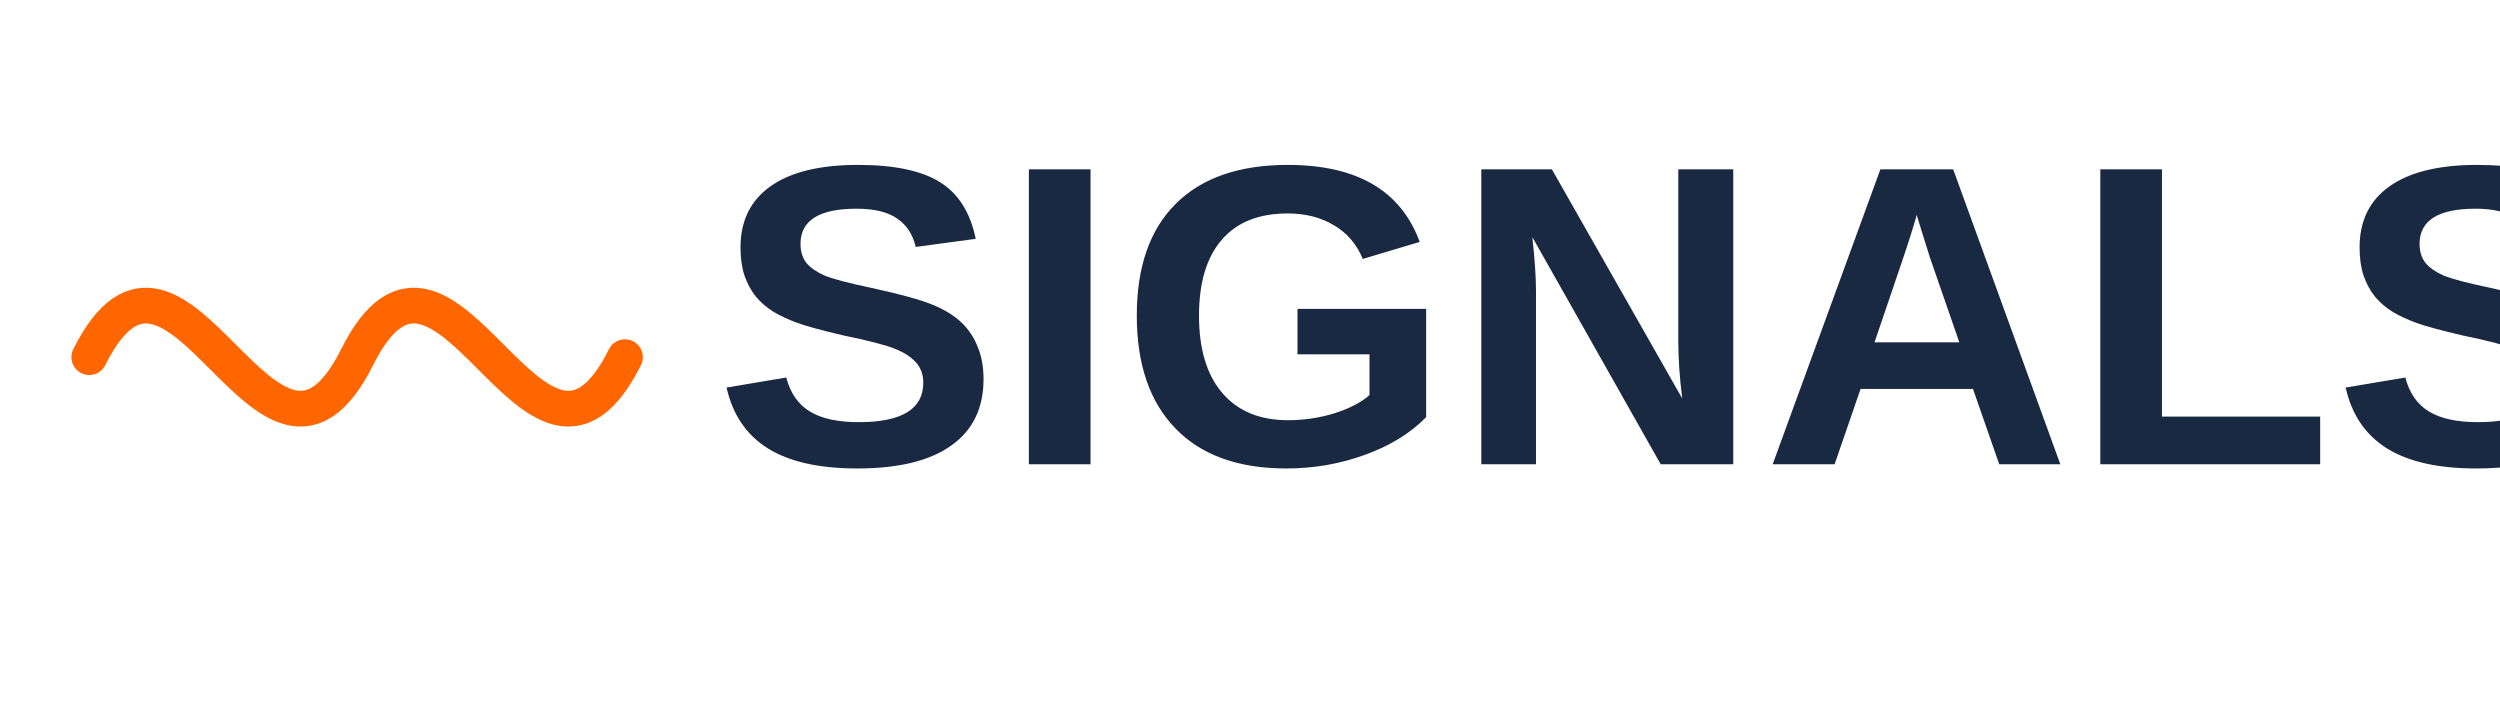
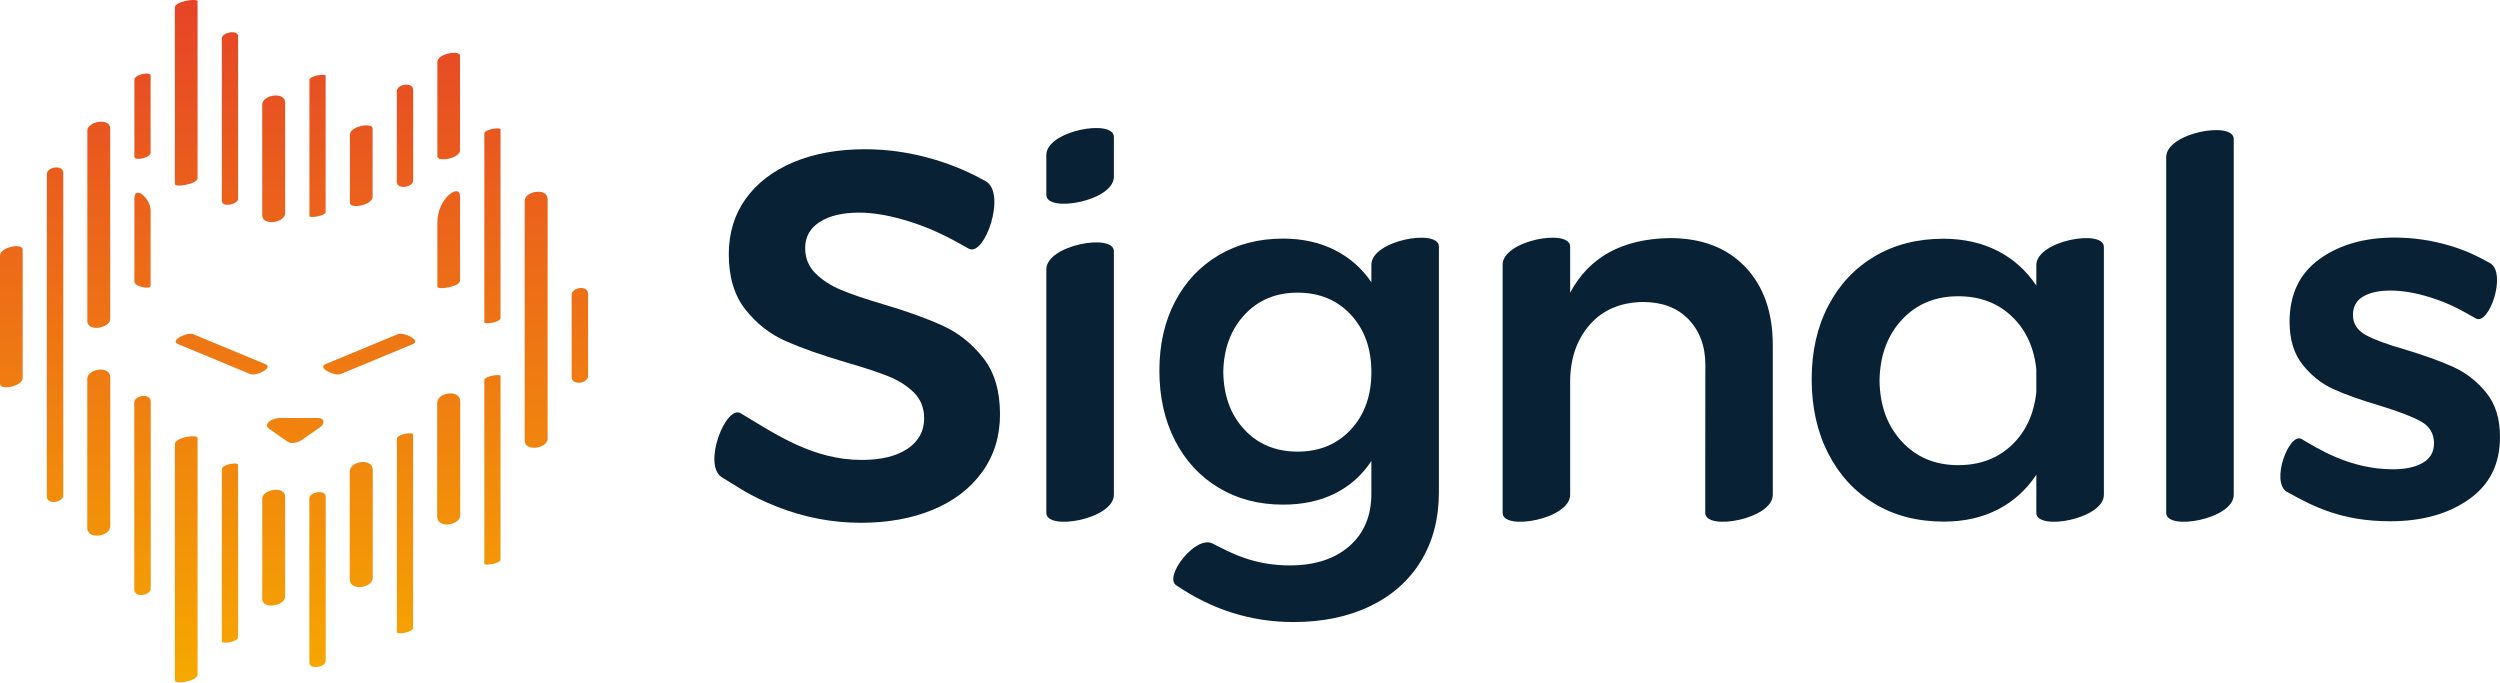
- <svg xmlns="http://www.w3.org/2000/svg" width="140" height="40" viewBox="0 0 140 40">
-   <style>
-     .logo-text { fill: #1a2942; font-family: 'Arial', sans-serif; font-weight: bold; font-size: 24px; }
-     .signal-wave { fill: none; stroke: #ff6600; stroke-width: 2; stroke-linecap: round; }
-   </style>
-   <text x="40" y="26" class="logo-text">SIGNALS</text>
-   <path d="M5,20 C10,10 15,30 20,20 C25,10 30,30 35,20" class="signal-wave" />
+ <svg xmlns="http://www.w3.org/2000/svg" version="1.1" id="Vrstva_1" x="0px" y="0px" width="502.711px" height="137.219px" viewBox="0 0 502.711 137.219" enable-background="new 0 0 502.711 137.219" xml:space="preserve">
+   <g>
+     <linearGradient id="SVGID_1_" gradientUnits="userSpaceOnUse" x1="59.13" y1="137.218" x2="59.13" y2="0">
+       <stop offset="0" style="stop-color:#F6A800" />
+       <stop offset="1" style="stop-color:#E64427" />
+     </linearGradient>
+     <path fill="url(#SVGID_1_)" d="M114.949,59.289v16.516c0,1.783,3.311,1.346,3.311-0.213V59.078   C118.26,57.295,114.949,57.732,114.949,59.289z M97.391,26.877v37.938c0,0.473,3.258,0.018,3.258-0.875V26.004   C100.648,25.533,97.391,25.982,97.391,26.877z M79.809,88.236v38.869c0,0.559,3.256,0.082,3.256-0.873V87.361   C83.064,86.807,79.809,87.283,79.809,88.236z M83.084,36.277V18.064c0-1.682-3.295-1.162-3.295,0.266v18.211   C79.789,38.223,83.084,37.701,83.084,36.277z M62.209,100.215v32.988c0,1.57,3.285,0.969,3.285-0.32V99.896   C65.494,98.326,62.209,98.926,62.209,100.215z M47.871,40.002V7.275c0-1.412-3.262-0.725-3.262,0.389v32.727   C44.609,41.801,47.871,41.115,47.871,40.002z M44.611,94.338v34.637c0,0.598,3.26,0.107,3.26-0.871V93.463   C47.871,92.867,44.611,93.359,44.611,94.338z M30.285,30.668V15.195c0-0.846-3.26-0.279-3.26,0.875v15.475   C27.025,32.391,30.285,31.822,30.285,30.668z M9.42,34.998v64.865c0,1.705,3.303,1.205,3.303-0.252V34.744   C12.723,33.039,9.42,33.539,9.42,34.998z M97.391,76.457v36.922c0,0.424,3.258-0.012,3.258-0.875V75.582   C100.648,75.156,97.391,75.594,97.391,76.457z M27.002,80.973v37.557c0,1.752,3.307,1.293,3.307-0.227V80.746   C30.309,78.992,27.002,79.451,27.002,80.973z M65.48,42.604V15.195c0-0.402-3.256,0.027-3.256,0.875v27.406   C62.225,43.883,65.48,43.447,65.48,42.604z M0,51.42v25.762c0,1.402,4.561,0.541,4.561-1.221V50.197C4.561,48.793,0,49.654,0,51.42   z M105.504,40.393v48.176c0,2.355,4.615,1.629,4.615-0.367V40.025C110.119,37.67,105.504,38.396,105.504,40.393z M22.162,64.16   V25.814c0-2.225-4.598-1.402-4.598,0.432v38.346C17.564,66.816,22.162,65.992,22.162,64.16z M92.508,30.215v-19   c0-1.238-4.561-0.428-4.561,1.221v19.002C87.947,32.678,92.508,31.865,92.508,30.215z M70.33,94.801v21.688   c0,2.453,4.627,1.809,4.627-0.318V94.482C74.957,92.027,70.33,92.672,70.33,94.801z M52.732,100.27v20.143   c0,2.24,4.6,1.428,4.6-0.424V99.842C57.332,97.604,52.732,98.416,52.732,100.27z M57.338,42.848V20.643   c0-2.326-4.611-1.576-4.611,0.385v22.205C52.727,45.555,57.338,44.807,57.338,42.848z M35.166,89.316v47.525   c0,0.857,4.563,0.166,4.563-1.221V88.094C39.729,87.236,35.166,87.928,35.166,89.316z M39.729,35.82V0.266   c0-0.66-4.563-0.029-4.563,1.223v35.557C35.166,37.701,39.729,37.07,39.729,35.82z M87.91,81.014v22.867   c0,2.471,4.635,1.842,4.635-0.311V80.705C92.545,78.234,87.91,78.861,87.91,81.014z M74.924,39.584V25.83   c0-1.283-4.561-0.457-4.561,1.223v13.754C70.363,42.088,74.924,41.264,74.924,39.584z M17.551,76.189v29.998   c0,2.412,4.623,1.729,4.623-0.34V75.852C22.174,73.439,17.551,74.121,17.551,76.189z M92.508,56.434V39.457   c0-2.674-4.561,0.291-4.561,5.299v12.898C87.947,58.348,92.508,57.705,92.508,56.434z M30.285,57.48v-15.18   c0-2.43-3.26-5.186-3.26-2.352v16.654C27.025,57.709,30.285,58.256,30.285,57.48z M63.912,84.047h-7.34   c-0.236-0.02-0.494,0-0.762,0.049c-0.77,0.098-1.582,0.396-1.992,1.051c-0.09,0.141-0.119,0.268-0.127,0.389   c0,0.006,0,0.016,0,0.023c-0.002,0.076,0.008,0.146,0.033,0.211l0.002,0.01c0.029,0.072,0.068,0.141,0.121,0.203   c0.01,0.01,0.021,0.023,0.031,0.035c0.035,0.033,0.07,0.068,0.111,0.096c0.037,0.035,0.066,0.072,0.115,0.104   c1.254,0.875,2.506,1.748,3.76,2.623c0.727,0.504,2.133,0.113,2.779-0.336c1.252-0.873,2.506-1.75,3.76-2.623   C65.404,85.186,65.285,84.047,63.912,84.047z M53.377,73.229c-4.834-2.006-9.67-4.014-14.502-6.02   c-1.254-0.52-4.801,1.268-3.09,1.977c4.832,2.008,9.668,4.012,14.502,6.02C51.541,75.725,55.088,73.941,53.377,73.229z    M79.949,67.209c-4.834,2.006-9.67,4.014-14.506,6.02c-1.711,0.713,1.838,2.496,3.09,1.977c4.834-2.008,9.67-4.012,14.502-6.02   C84.748,68.477,81.199,66.689,79.949,67.209z" />
+     <g>
+       <g>
+         <path fill="#082134" d="M449.17,99.491V27.946c0-3.687-13.582-1.273-13.582,3.644v71.542     C435.588,106.819,449.17,104.406,449.17,99.491z" />
+         <path fill="#082134" d="M499.943,78.956c-1.845-2.263-4.023-3.969-6.531-5.117c-2.506-1.15-5.711-2.316-9.611-3.501     c-3.693-1.046-6.391-2.038-8.097-2.976c-1.706-0.943-2.56-2.283-2.56-4.025c0-1.671,0.68-2.906,2.039-3.708     c1.357-0.801,3.188-1.2,5.484-1.2c2.436,0,5.1,0.452,7.99,1.356c4.33,1.356,6.73,2.873,9.209,4.257     c2.631,1.472,6.328-9.19,2.816-11.151c-2.72-1.521-5.164-2.649-8.264-3.552c-3.586-1.045-7.225-1.567-10.916-1.567     c-6.061,0-11.092,1.445-15.098,4.334c-4.006,2.893-6.006,7.089-6.006,12.591c0,3.551,0.869,6.425,2.609,8.618     c1.742,2.195,3.797,3.833,6.166,4.911c2.367,1.08,5.432,2.178,9.195,3.291c3.898,1.186,6.719,2.265,8.461,3.239     c1.738,0.976,2.61,2.438,2.61,4.387c0,1.743-0.748,3.05-2.245,3.919c-1.499,0.872-3.5,1.305-6.008,1.305     c-8.724,0-15.219-4.256-18.369-6.082c-2.496-1.459-6.348,8.717-2.913,10.637c5.431,3.034,11.077,5.895,20.761,5.895     c6.336,0,11.596-1.463,15.773-4.39c4.182-2.925,6.27-7.104,6.27-12.536C502.711,84.198,501.788,81.222,499.943,78.956z" />
+         <path fill="#082134" d="M223.984,99.491V50.526c0-3.688-13.584-1.275-13.584,3.641v48.965     C210.4,106.819,223.984,104.406,223.984,99.491z" />
+         <path fill="#082134" d="M356.479,69.396c0-6.613-1.849-11.855-5.539-15.72c-3.692-3.868-8.74-5.8-15.149-5.8     c-9.54,0.14-16.229,3.797-20.058,10.971c0-4.281,0-4.868,0-9.264c0-3.688-13.58-1.273-13.58,3.643v8.775     c0,4.743,0,35.058,0,41.131c0,3.688,13.58,1.274,13.58-3.641c0-2.611,0-20.074,0-22.676c0-4.666,1.307-8.497,3.919-11.492     c2.61-2.994,6.179-4.527,10.708-4.597c3.831,0,6.859,1.131,9.088,3.395c2.229,2.265,3.473,5.347,3.473,9.247     c0,0-0.023,0.743-0.023,29.764c0,3.688,13.582,1.274,13.582-3.641C356.479,88.311,356.479,80.925,356.479,69.396z" />
+         <path fill="#082134" d="M289.342,58.349v-8.766c0-3.688-13.58-1.273-13.58,3.643v3.529c-1.883-2.785-4.338-4.943-7.367-6.477     c-3.03-1.531-6.494-2.299-10.396-2.299c-4.876,0-9.193,1.116-12.954,3.344c-3.761,2.229-6.687,5.347-8.776,9.351     c-2.09,4.007-3.135,8.618-3.135,13.843c0,5.293,1.045,9.979,3.135,14.052c2.09,4.074,5.016,7.246,8.776,9.507     c3.761,2.266,8.078,3.396,12.954,3.396c3.971,0,7.453-0.748,10.45-2.247c2.992-1.497,5.431-3.671,7.313-6.528v6.581     c0,4.458-1.482,7.974-4.441,10.553c-2.961,2.575-6.948,3.865-11.963,3.865c-7.53,0-12.152-2.706-15.529-4.402     c-3.459-1.743-9.818,6.679-7.348,8.365c7.242,4.944,15.107,7.425,23.607,7.425c5.85,0,10.988-1.063,15.41-3.188     c4.423-2.125,7.838-5.155,10.238-9.088c2.404-3.937,3.605-8.549,3.605-13.844V58.349z M271.633,86.375     c-2.752,2.962-6.32,4.44-10.709,4.44c-4.387,0-7.958-1.479-10.709-4.44c-2.752-2.96-4.161-6.808-4.23-11.544     c0.069-4.666,1.479-8.497,4.23-11.494c2.751-2.992,6.322-4.49,10.709-4.49c4.389,0,7.957,1.48,10.709,4.439     c2.75,2.961,4.129,6.809,4.129,11.545S274.383,83.415,271.633,86.375z" />
+         <path fill="#082134" d="M197.739,72.01c-2.229-2.856-4.927-5.016-8.097-6.479c-3.169-1.463-7.227-2.925-12.171-4.388     c-3.554-1.045-6.356-2.002-8.411-2.872s-3.76-1.986-5.117-3.343c-1.361-1.359-2.037-3.046-2.037-5.068     c0-2.228,0.974-3.969,2.924-5.224c1.949-1.253,4.598-1.882,7.939-1.882c2.994,0,6.461,0.629,10.396,1.882     c5.262,1.678,9.027,3.911,11.619,5.358c3.199,1.788,7.69-11.166,3.426-13.55c-3.171-1.771-6.373-3.184-10.239-4.345     c-4.634-1.395-9.315-2.09-14.054-2.09c-5.432,0-10.221,0.87-14.365,2.611c-4.142,1.741-7.346,4.197-9.609,7.367     c-2.266,3.168-3.397,6.877-3.397,11.124c0,4.597,1.114,8.308,3.343,11.128c2.23,2.821,4.913,4.928,8.047,6.32     c3.135,1.395,7.172,2.821,12.118,4.285c3.622,1.043,6.479,1.984,8.567,2.819c2.089,0.836,3.814,1.934,5.171,3.29     c1.36,1.359,2.038,3.084,2.038,5.172c0,2.579-1.115,4.614-3.344,6.113c-2.23,1.497-5.295,2.245-9.193,2.245     c-9.729,0-17.074-4.997-24.334-9.375c-3.006-1.83-7.787,10.44-3.779,12.884c3.053,1.778,5.336,3.659,11.188,5.947     c5.436,2.123,11.006,3.186,16.717,3.186c5.434,0,10.254-0.869,14.471-2.611c4.212-1.741,7.523-4.268,9.924-7.575     c2.404-3.307,3.605-7.191,3.605-11.648C201.084,78.628,199.969,74.866,197.739,72.01z" />
+         <path fill="#082134" d="M409.475,53.305v4.128c-2.01-3.028-4.602-5.355-7.775-6.979c-3.195-1.63-6.841-2.448-10.939-2.448     c-5.209,0-9.811,1.181-13.803,3.543c-3.994,2.361-7.103,5.678-9.324,9.948c-2.225,4.271-3.334,9.186-3.334,14.742     c0,5.626,1.109,10.61,3.334,14.949c2.222,4.342,5.33,7.71,9.324,10.106c3.992,2.396,8.627,3.592,13.906,3.592     c4.099,0,7.727-0.813,10.889-2.446c3.139-1.622,5.713-3.947,7.723-6.979v7.67c0,3.688,13.582,1.274,13.582-3.641v-3.742V56.427     v-6.764C423.057,45.976,409.475,48.386,409.475,53.305z M404.619,89.417c-2.852,2.746-6.462,4.116-10.838,4.116     c-4.652,0-8.438-1.58-11.354-4.741c-2.92-3.159-4.414-7.241-4.482-12.24c0.068-5,1.563-9.08,4.482-12.242     c2.916-3.157,6.701-4.739,11.354-4.739c4.376,0,7.986,1.372,10.838,4.116c2.781,2.682,4.396,6.217,4.855,10.592v4.547     C409.015,83.2,407.4,86.735,404.619,89.417z" />
+       </g>
+       <path fill="#082134" d="M223.984,35.544v-8.013c0-3.688-13.584-1.276-13.584,3.641v8.013    C210.4,42.872,223.984,40.459,223.984,35.544z" />
+     </g>
+   </g>
</svg>
